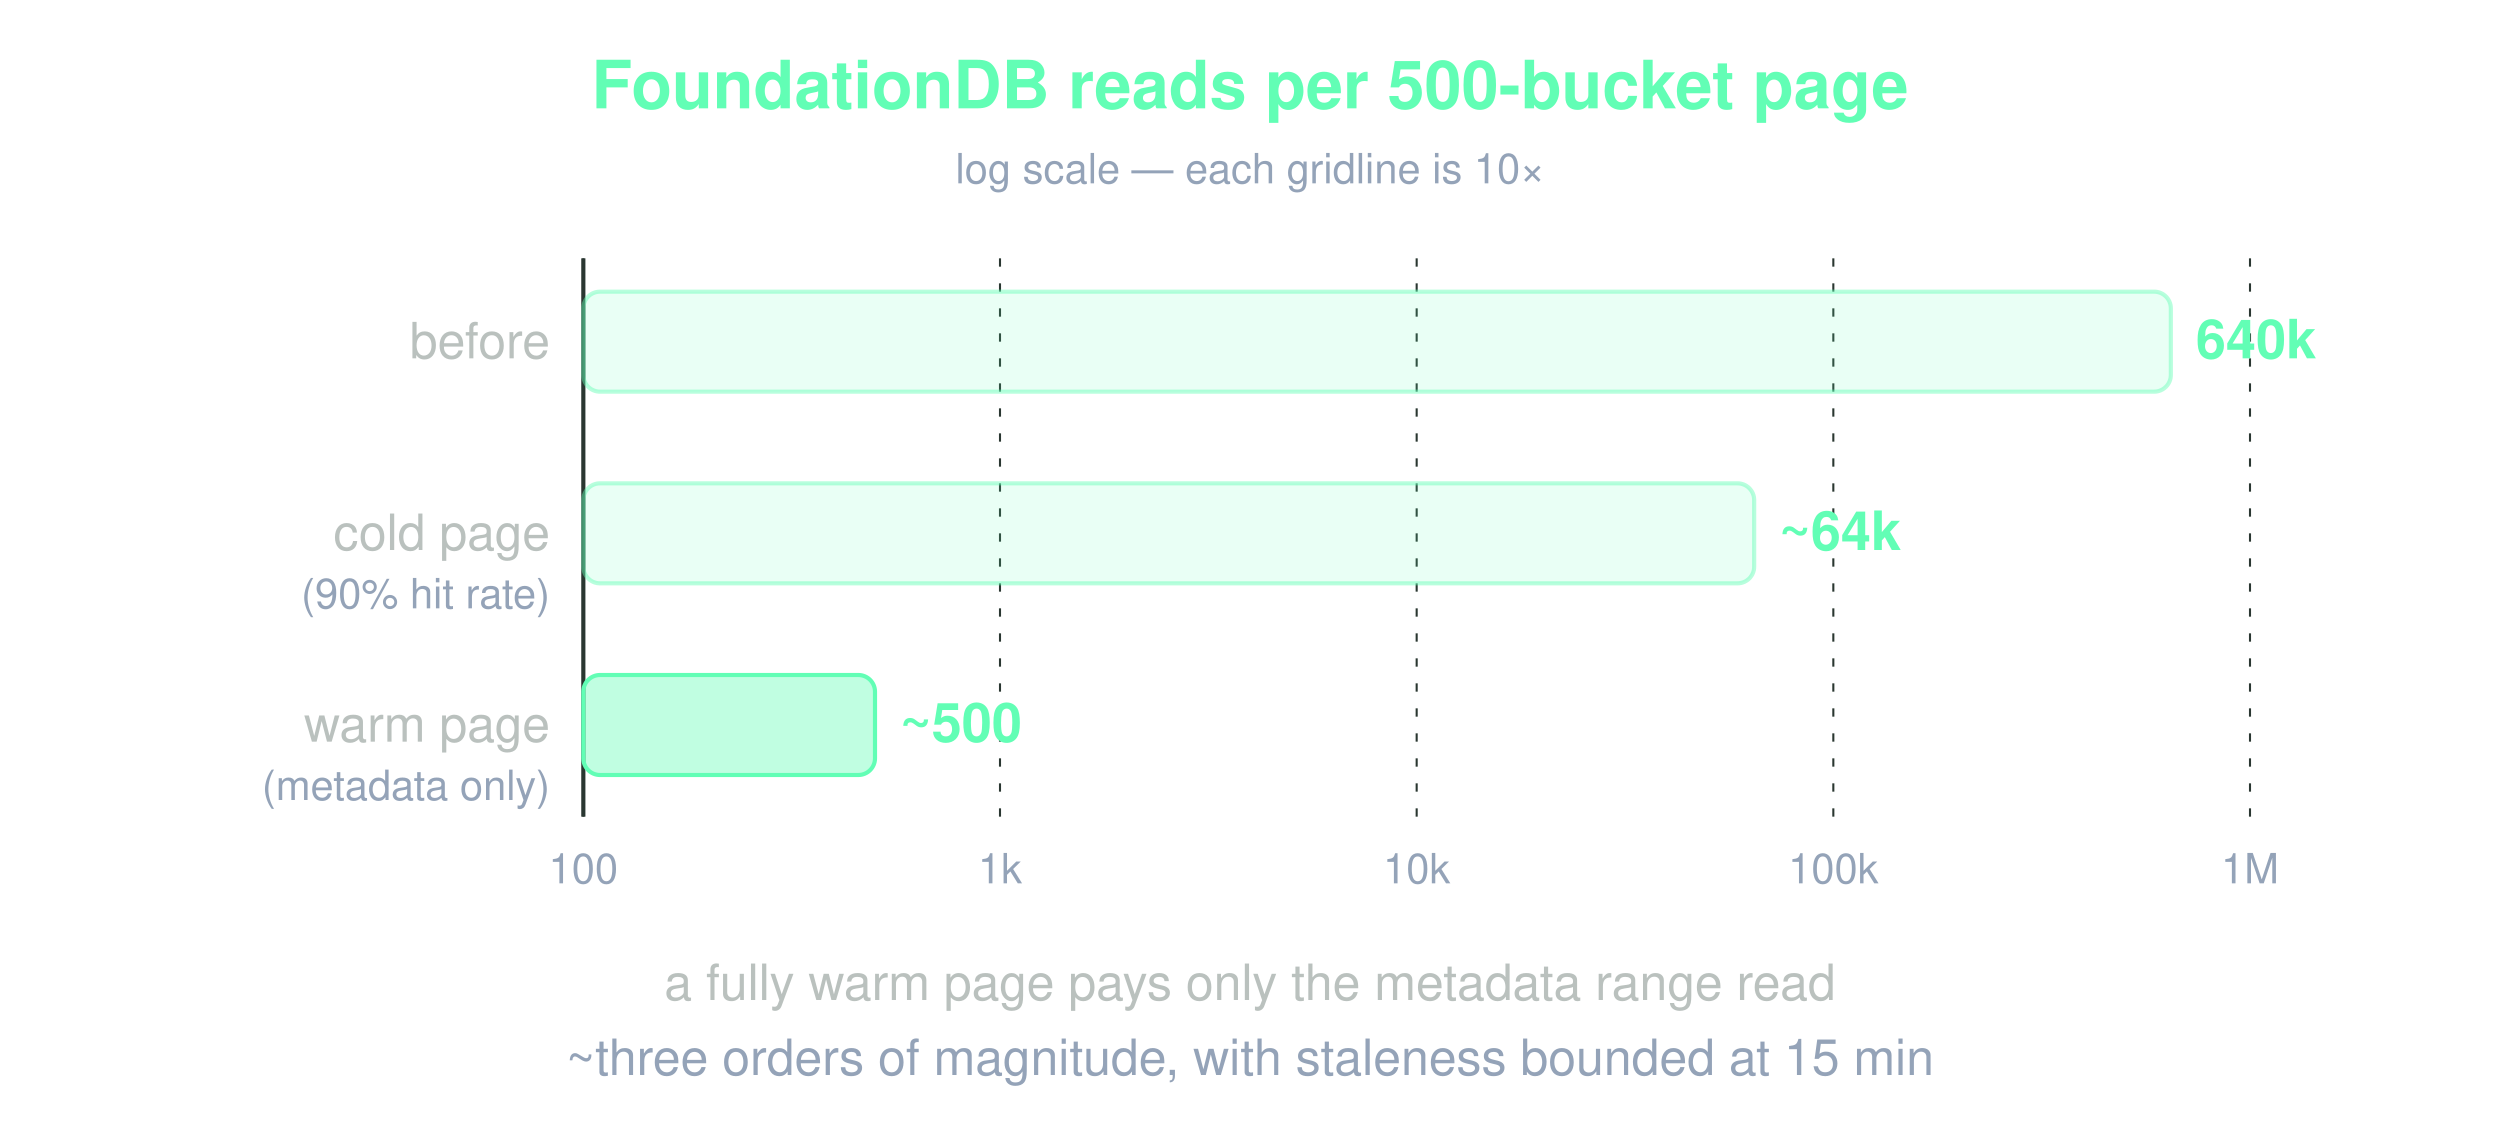
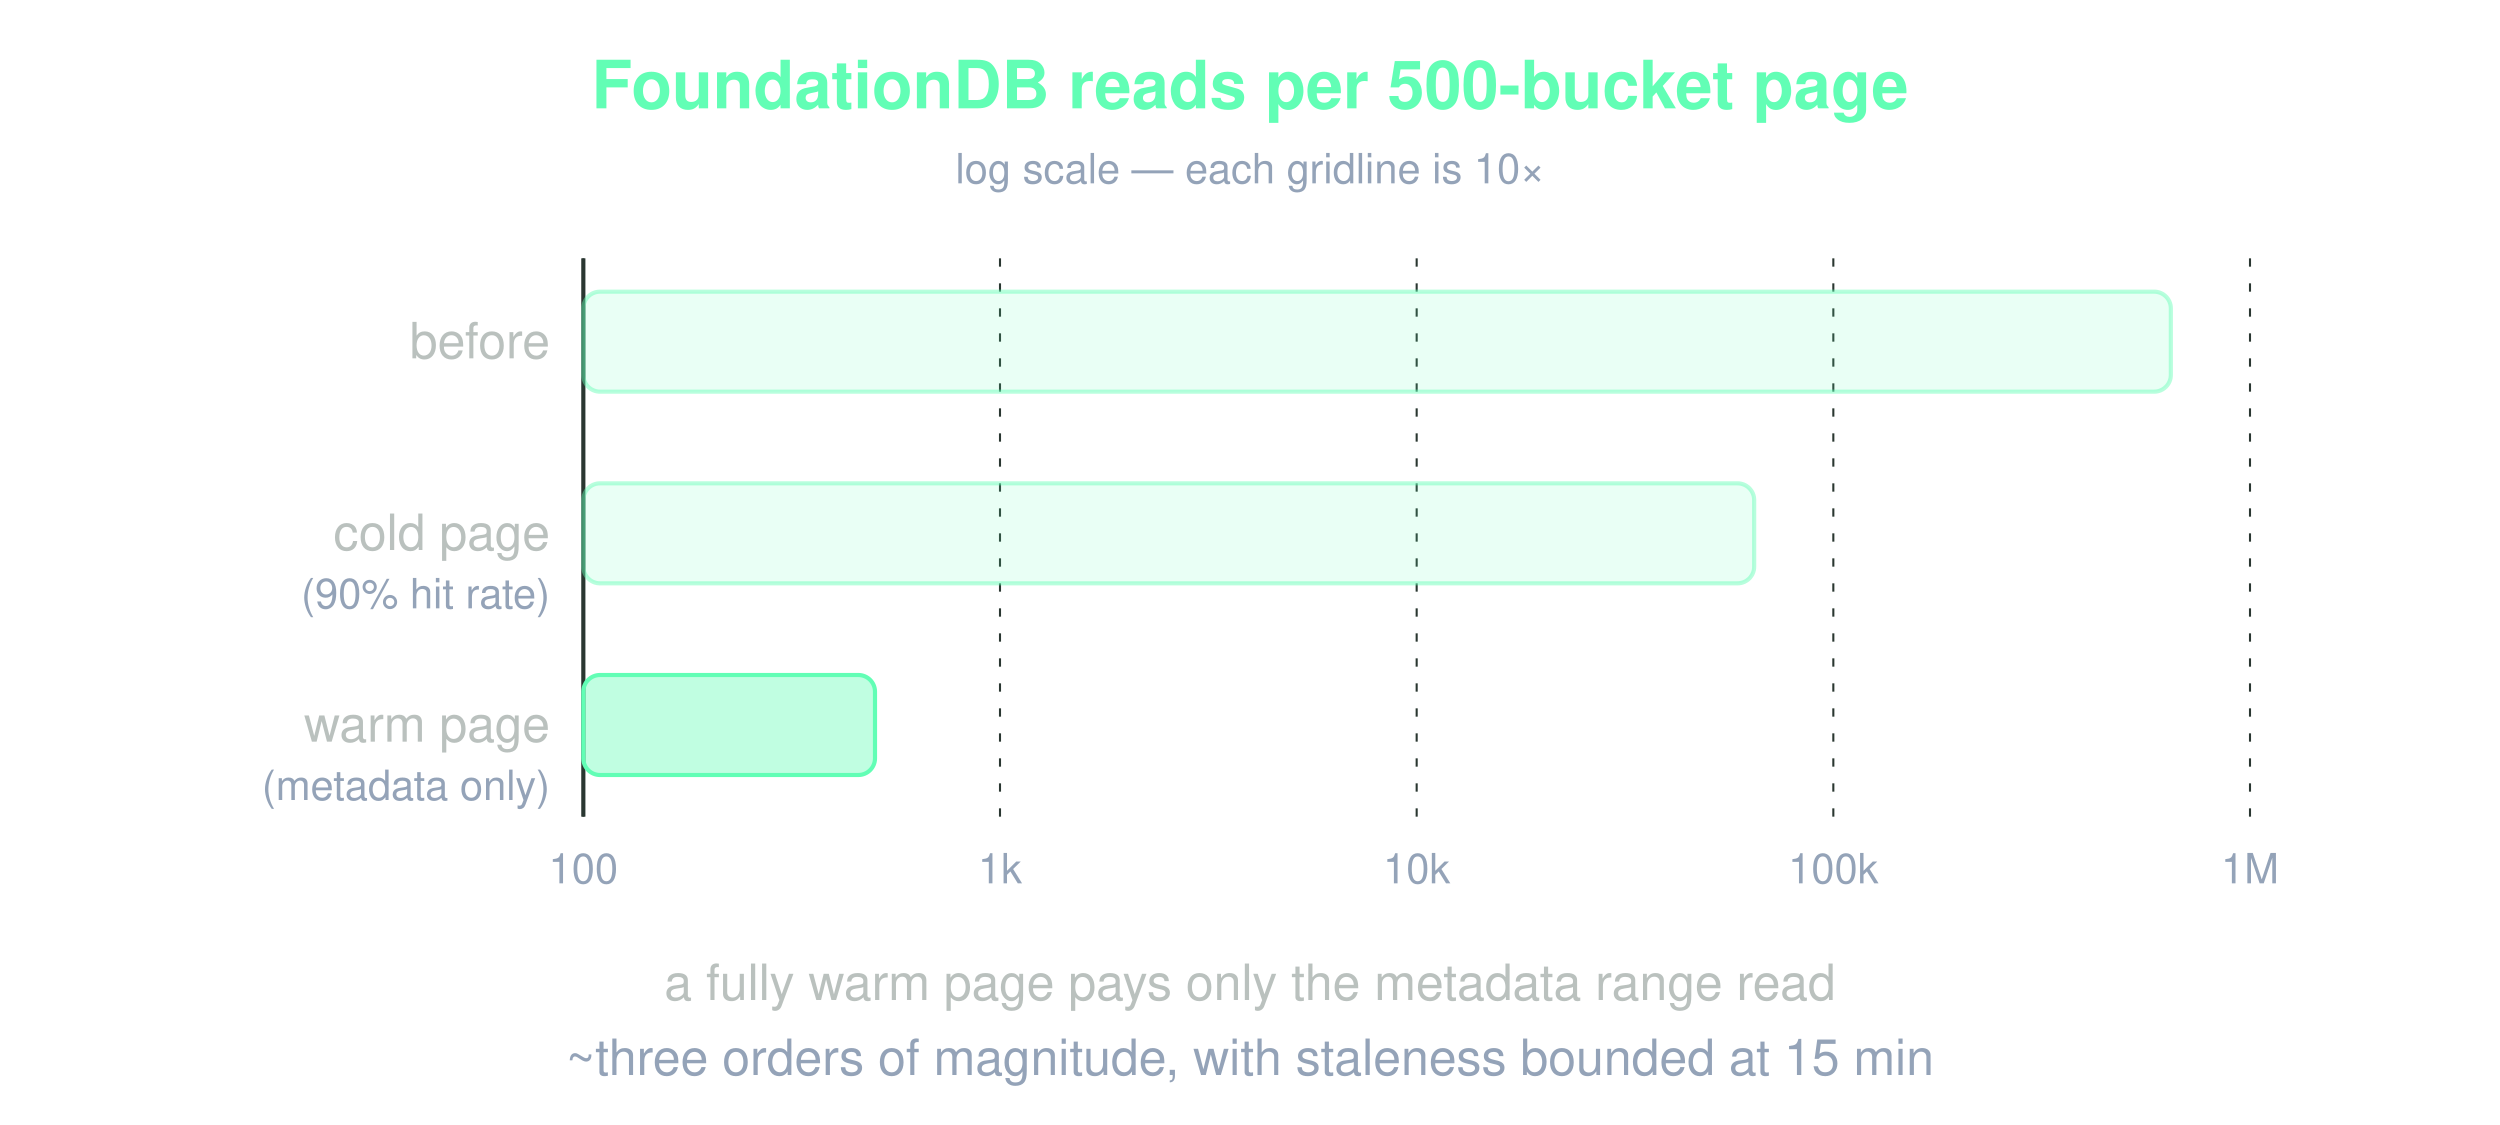
<svg xmlns="http://www.w3.org/2000/svg" viewBox="0 0 600 270" width="600" height="270" style="background: transparent">
  <style>
    text {
      font-family: "Hanken Grotesk", system-ui, -apple-system, "Segoe UI",
        Helvetica, Arial, sans-serif;
    }
    .title {
      font-size: 16px;
      fill: #62feb5;
      font-weight: 600;
    }
    .sub {
      font-size: 12px;
      fill: #94a3b8;
    }
    .small {
      font-size: 12px;
      fill: #bac1be;
    }
    .tiny {
      font-size: 10px;
      fill: #94a3b8;
    }
    .axis {
      stroke: #2a3731;
      stroke-width: 1;
    }
    .grid {
      stroke: #2a3731;
      stroke-width: 0.5;
      stroke-dasharray: 2 4;
    }
    .bar {
      rx: 4;
      ry: 4;
      fill: rgba(98, 254, 181, 0.14);
      stroke: rgba(98, 254, 181, 0.45);
      stroke-width: 1;
    }
    .barHot {
      rx: 4;
      ry: 4;
      fill: rgba(98, 254, 181, 0.4);
      stroke: #62feb5;
      stroke-width: 1;
    }
    .value {
      font-size: 13px;
      fill: #62feb5;
      font-weight: 600;
    }
  </style>
  <text x="300" y="26" text-anchor="middle" class="title">
    FoundationDB reads per 500-bucket page
  </text>
  <text x="300" y="44" text-anchor="middle" class="tiny">
    log scale — each gridline is 10×
  </text>
  <line x1="140" y1="62" x2="140" y2="196" class="grid" />
  <line x1="240" y1="62" x2="240" y2="196" class="grid" />
  <line x1="340" y1="62" x2="340" y2="196" class="grid" />
  <line x1="440" y1="62" x2="440" y2="196" class="grid" />
  <line x1="540" y1="62" x2="540" y2="196" class="grid" />
  <text x="140" y="212" text-anchor="middle" class="tiny">100</text>
  <text x="240" y="212" text-anchor="middle" class="tiny">1k</text>
  <text x="340" y="212" text-anchor="middle" class="tiny">10k</text>
  <text x="440" y="212" text-anchor="middle" class="tiny">100k</text>
  <text x="540" y="212" text-anchor="middle" class="tiny">1M</text>
  <line x1="140" y1="62" x2="140" y2="196" class="axis" />
  <text x="132" y="86" text-anchor="end" class="small">before</text>
-   <rect x="140" y="70" width="381" height="24" class="bar" />
-   <text x="527" y="86" text-anchor="start" class="value">640k</text>
+   <rect x="140" y="70" width="381" height="24" class="bar">
+     <animate attributeName="width" values="0;0;381;381" keyTimes="0;0.04;0.14;1" calcMode="spline" keySplines="0 0 1 1; 0.2 0.8 0.2 1; 0 0 1 1" dur="9s" repeatCount="indefinite" />
+     <animate attributeName="opacity" values="1;1;0;0" keyTimes="0;0.92;0.97;1" dur="9s" repeatCount="indefinite" />
+   </rect>
+   <text x="527" y="86" text-anchor="start" class="value" opacity="0">
+     <animate attributeName="opacity" values="0;0;1;1;0;0" keyTimes="0;0.15;0.18;0.92;0.97;1" dur="9s" repeatCount="indefinite" />
+   640k</text>
  <text x="132" y="132" text-anchor="end" class="small">cold page</text>
-   <rect x="140" y="116" width="281" height="24" class="bar" />
-   <text x="427" y="132" text-anchor="start" class="value">~64k</text>
+   <rect x="140" y="116" width="281" height="24" class="bar">
+     <animate attributeName="width" values="0;0;281;281" keyTimes="0;0.24;0.34;1" calcMode="spline" keySplines="0 0 1 1; 0.2 0.8 0.2 1; 0 0 1 1" dur="9s" repeatCount="indefinite" />
+     <animate attributeName="opacity" values="1;1;0;0" keyTimes="0;0.92;0.97;1" dur="9s" repeatCount="indefinite" />
+   </rect>
+   <text x="427" y="132" text-anchor="start" class="value" opacity="0">
+     <animate attributeName="opacity" values="0;0;1;1;0;0" keyTimes="0;0.35;0.38;0.92;0.97;1" dur="9s" repeatCount="indefinite" />
+   ~64k</text>
  <text x="132" y="146" text-anchor="end" class="tiny">(90% hit rate)</text>
  <text x="132" y="178" text-anchor="end" class="small">warm page</text>
-   <rect x="140" y="162" width="70" height="24" class="barHot" />
-   <text x="216" y="178" text-anchor="start" class="value">~500</text>
+   <rect x="140" y="162" width="70" height="24" class="barHot">
+     <animate attributeName="width" values="0;0;70;70" keyTimes="0;0.44;0.54;1" calcMode="spline" keySplines="0 0 1 1; 0.2 0.8 0.2 1; 0 0 1 1" dur="9s" repeatCount="indefinite" />
+     <animate attributeName="opacity" values="1;1;0;0" keyTimes="0;0.92;0.97;1" dur="9s" repeatCount="indefinite" />
+   </rect>
+   <text x="216" y="178" text-anchor="start" class="value" opacity="0">
+     <animate attributeName="opacity" values="0;0;1;1;0;0" keyTimes="0;0.55;0.58;0.92;0.97;1" dur="9s" repeatCount="indefinite" />
+   ~500</text>
  <text x="132" y="192" text-anchor="end" class="tiny">(metadata only)</text>
  <text x="300" y="240" text-anchor="middle" class="small">
    a fully warm page pays only the metadata range read
  </text>
  <text x="300" y="258" text-anchor="middle" class="sub">
    ~three orders of magnitude, with staleness bounded at 15 min
  </text>
</svg>
